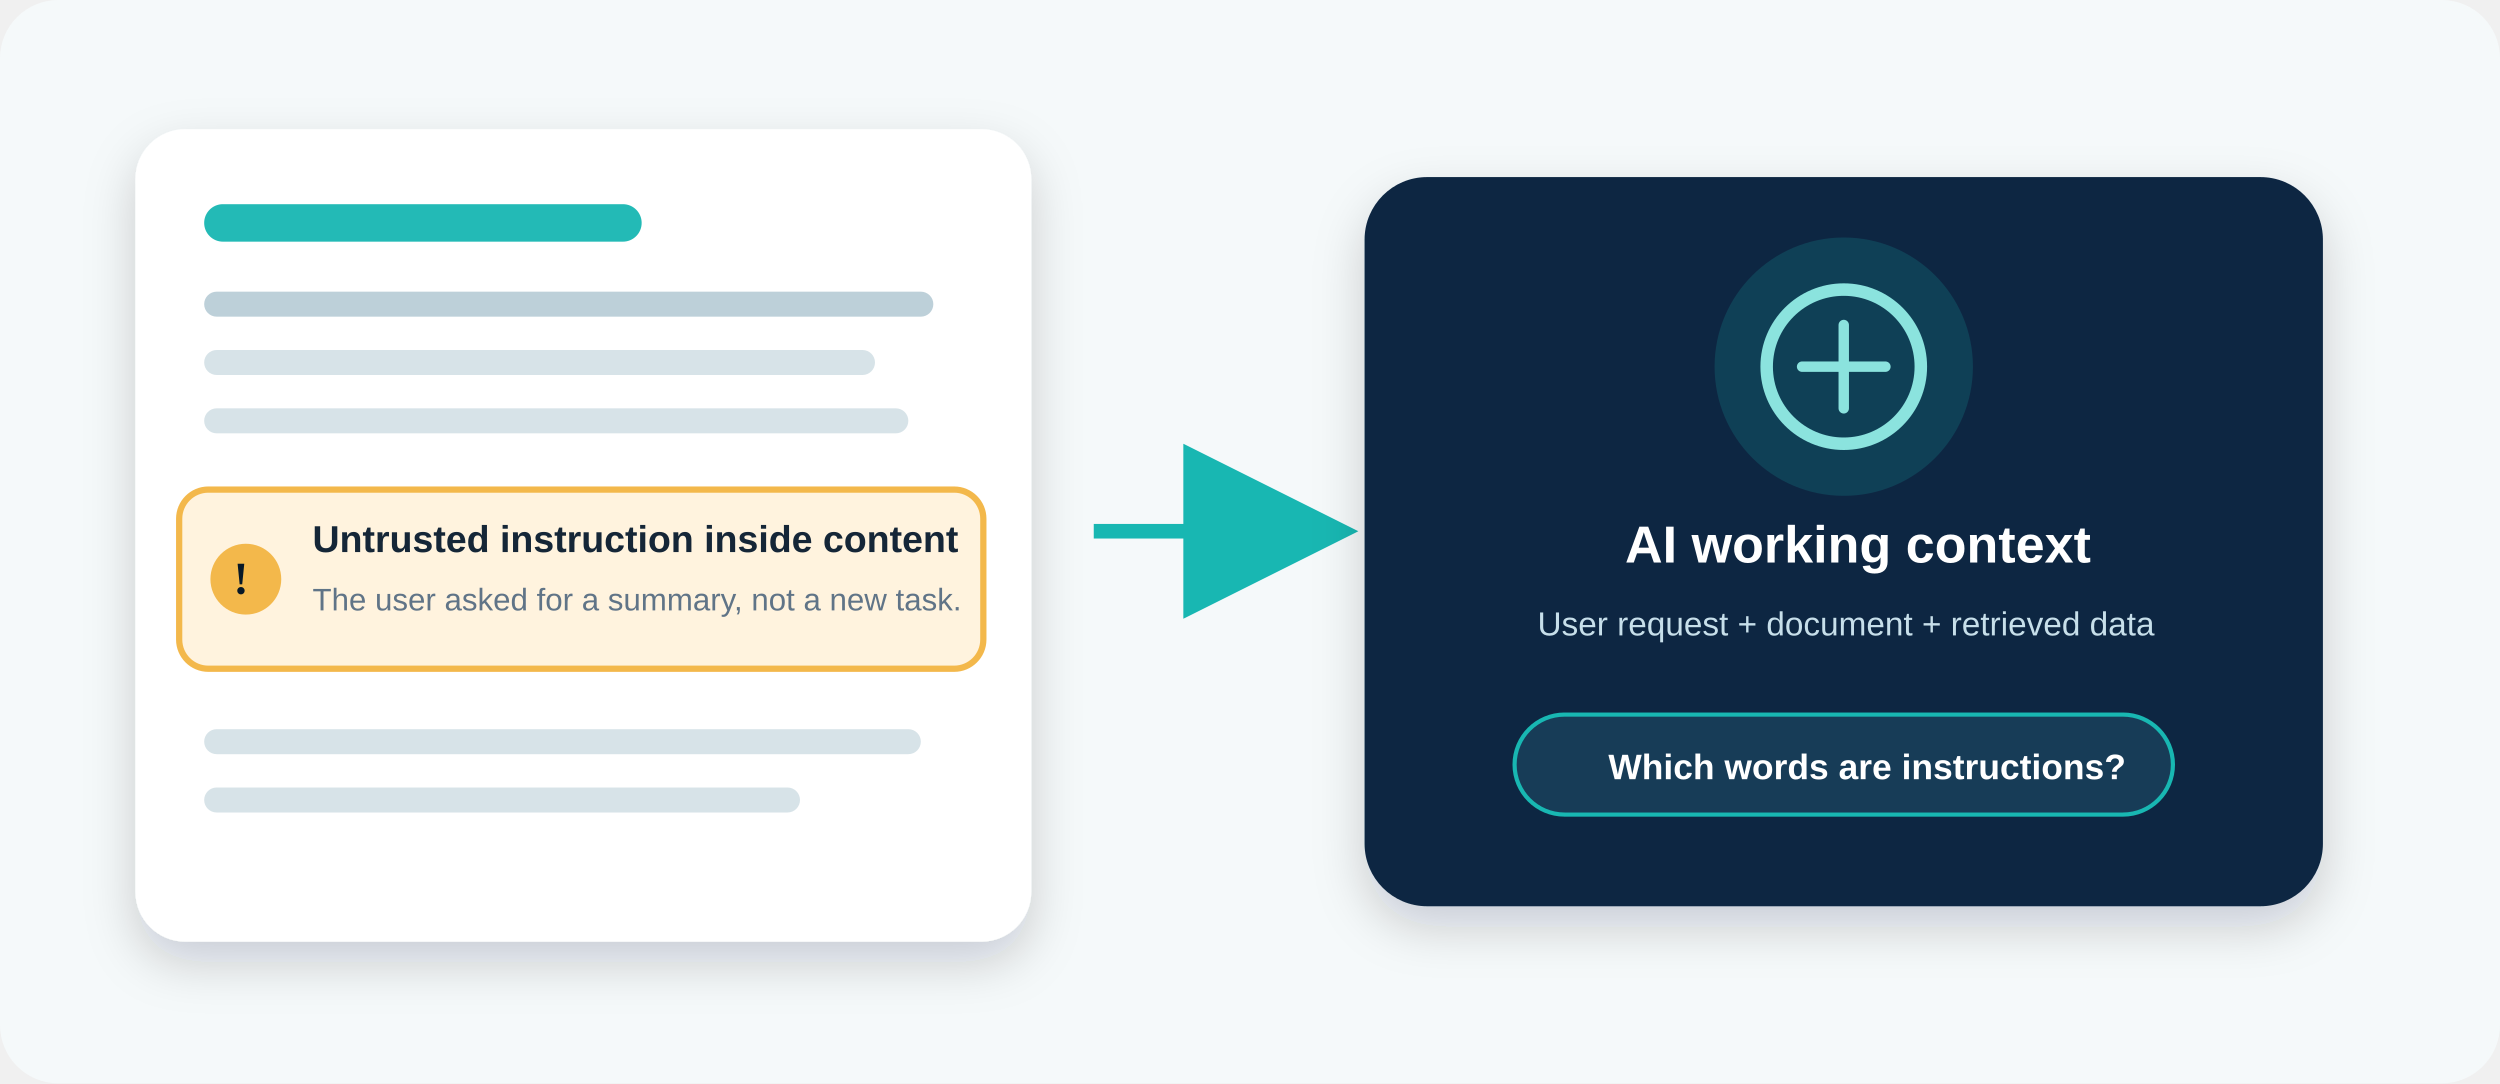
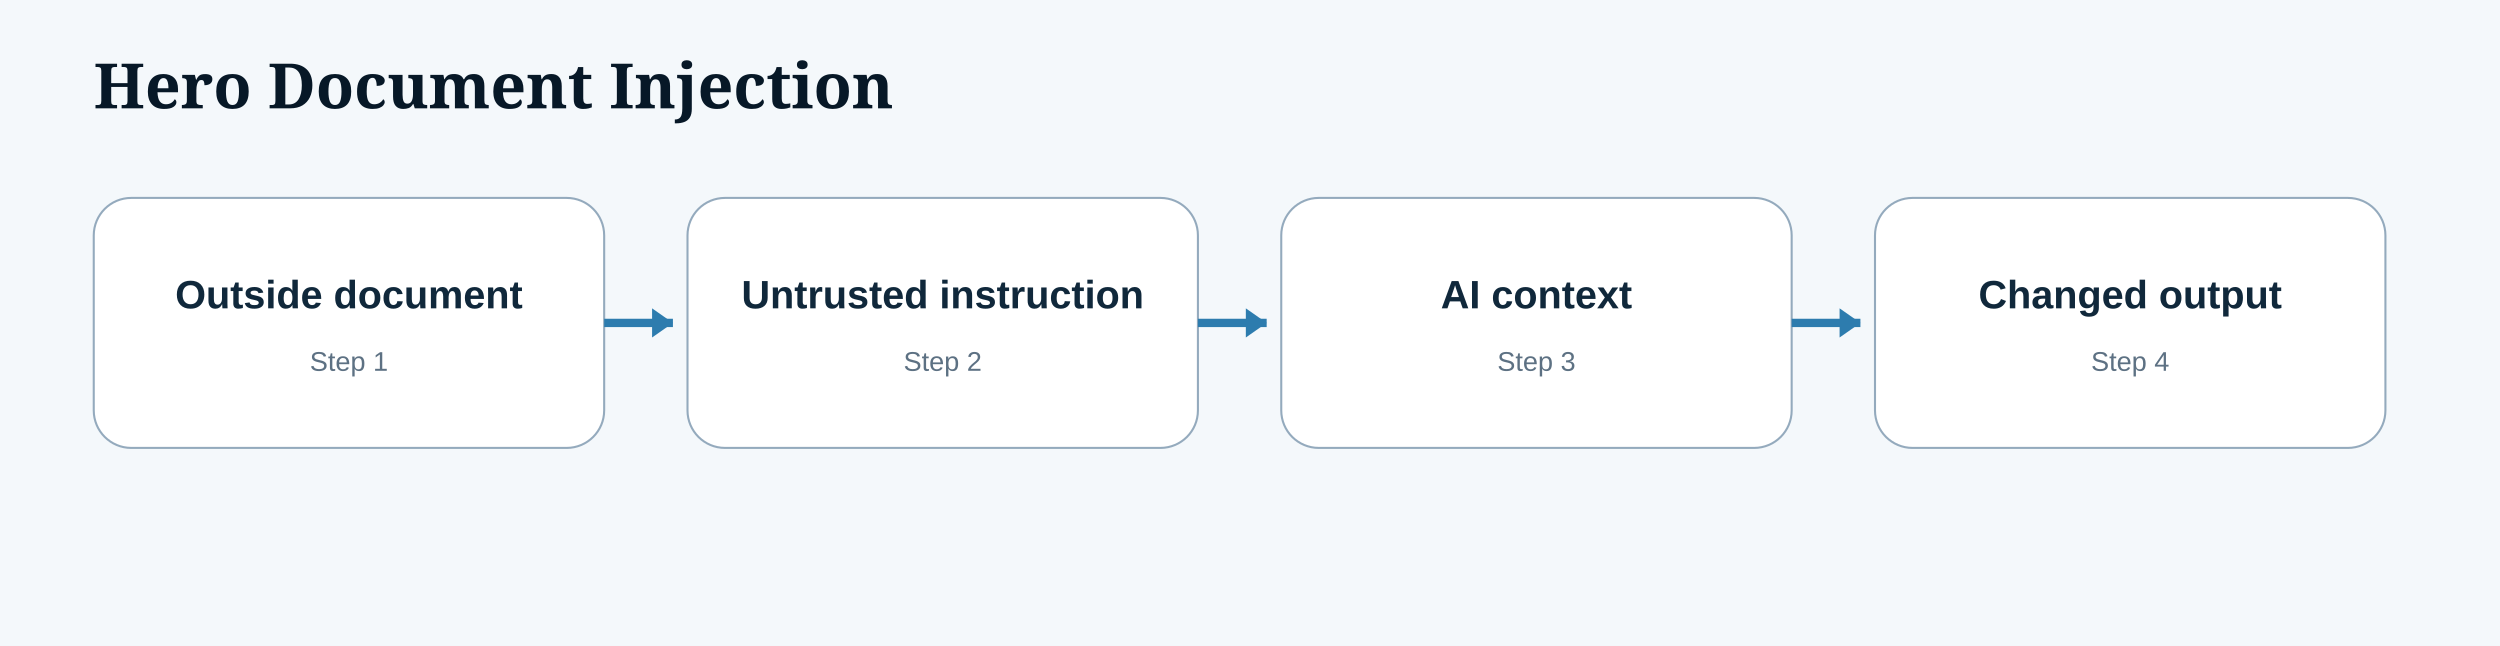
- <svg xmlns="http://www.w3.org/2000/svg" width="1200" height="520" viewBox="0 0 1200 520" role="img" aria-labelledby="title desc">
-   <rect width="1200" height="520" rx="28" fill="#F5F9FA" />
-   <defs>
-     <filter id="shadow" x="-20%" y="-20%" width="140%" height="140%">
-       <feDropShadow dx="0" dy="10" stdDeviation="12" flood-color="#00111f" flood-opacity=".18" />
-     </filter>
-   </defs>
-   <rect x="65" y="62" width="430" height="390" rx="24" fill="#FFFFFF" filter="url(#shadow)" />
-   <rect x="98" y="98" width="210" height="18" rx="9" fill="#18B7B2" opacity=".95" />
-   <rect x="98" y="140" width="350" height="12" rx="6" fill="#BDD0D9" />
-   <rect x="98" y="168" width="322" height="12" rx="6" fill="#D7E3E8" />
-   <rect x="98" y="196" width="338" height="12" rx="6" fill="#D7E3E8" />
-   <rect x="86" y="235" width="386" height="86" rx="14" fill="#FFF3DE" stroke="#F3B84B" stroke-width="3" />
-   <circle cx="118" cy="278" r="17" fill="#F3B84B" />
-   <text x="112" y="285" font-size="22" font-weight="700" fill="#071827">!</text>
-   <text x="150" y="265" font-size="18" font-family="Arial, sans-serif" font-weight="700" fill="#152637">Untrusted instruction inside content</text>
-   <text x="150" y="293" font-size="15" font-family="Arial, sans-serif" fill="#607487">The user asked for a summary, not a new task.</text>
-   <rect x="98" y="350" width="344" height="12" rx="6" fill="#D7E3E8" />
-   <rect x="98" y="378" width="286" height="12" rx="6" fill="#D7E3E8" />
-   <path d="M525 255 C585 255 592 255 638 255" stroke="#18B7B2" stroke-width="7" fill="none" marker-end="url(#arrow)" />
-   <defs>
-     <marker id="arrow" markerWidth="12" markerHeight="12" refX="10" refY="6" orient="auto">
-       <path d="M0,0 L12,6 L0,12 Z" fill="#18B7B2" />
-     </marker>
-   </defs>
-   <rect x="655" y="85" width="460" height="350" rx="30" fill="#0B2742" filter="url(#shadow)" />
-   <circle cx="885" cy="176" r="62" fill="#18B7B2" opacity=".18" />
-   <circle cx="885" cy="176" r="37" fill="none" stroke="#8BE3DE" stroke-width="6" />
-   <path d="M865 176h40M885 156v40" stroke="#8BE3DE" stroke-width="5" stroke-linecap="round" />
-   <text x="780" y="270" font-size="25" font-family="Arial, sans-serif" font-weight="700" fill="#FFFFFF">AI working context</text>
-   <text x="738" y="305" font-size="16" font-family="Arial, sans-serif" fill="#C7DFEA">User request + document + retrieved data</text>
-   <rect x="727" y="343" width="316" height="48" rx="24" fill="#173C57" stroke="#18B7B2" stroke-width="2" />
-   <text x="772" y="374" font-size="17" font-family="Arial, sans-serif" font-weight="700" fill="#FFFFFF">Which words are instructions?</text>
+ <svg xmlns="http://www.w3.org/2000/svg" viewBox="0 0 1200 310" role="img" aria-label="Hero Document Injection">
+   <rect width="1200" height="310" fill="#f4f8fb" />
+   <text x="45" y="52" font-family="Georgia" font-size="30" font-weight="700" fill="#071827">Hero Document Injection</text>
+   <rect x="45" y="95" width="245" height="120" rx="18" fill="#ffffff" stroke="#94aabd" />
+   <text x="167.5" y="148" text-anchor="middle" font-family="Arial" font-size="19" font-weight="700" fill="#10283b">Outside document</text>
+   <text x="167.5" y="178" text-anchor="middle" font-family="Arial" font-size="13" fill="#5d7183">Step 1</text>
+   <path d="M290 155 H323" stroke="#2d7cae" stroke-width="4" />
+   <path d="M323 155 l-10 -7 v14z" fill="#2d7cae" />
+   <rect x="330" y="95" width="245" height="120" rx="18" fill="#ffffff" stroke="#94aabd" />
+   <text x="452.5" y="148" text-anchor="middle" font-family="Arial" font-size="19" font-weight="700" fill="#10283b">Untrusted instruction</text>
+   <text x="452.5" y="178" text-anchor="middle" font-family="Arial" font-size="13" fill="#5d7183">Step 2</text>
+   <path d="M575 155 H608" stroke="#2d7cae" stroke-width="4" />
+   <path d="M608 155 l-10 -7 v14z" fill="#2d7cae" />
+   <rect x="615" y="95" width="245" height="120" rx="18" fill="#ffffff" stroke="#94aabd" />
+   <text x="737.5" y="148" text-anchor="middle" font-family="Arial" font-size="19" font-weight="700" fill="#10283b">AI context</text>
+   <text x="737.5" y="178" text-anchor="middle" font-family="Arial" font-size="13" fill="#5d7183">Step 3</text>
+   <path d="M860 155 H893" stroke="#2d7cae" stroke-width="4" />
+   <path d="M893 155 l-10 -7 v14z" fill="#2d7cae" />
+   <rect x="900" y="95" width="245" height="120" rx="18" fill="#ffffff" stroke="#94aabd" />
+   <text x="1022.5" y="148" text-anchor="middle" font-family="Arial" font-size="19" font-weight="700" fill="#10283b">Changed output</text>
+   <text x="1022.5" y="178" text-anchor="middle" font-family="Arial" font-size="13" fill="#5d7183">Step 4</text>
</svg>
